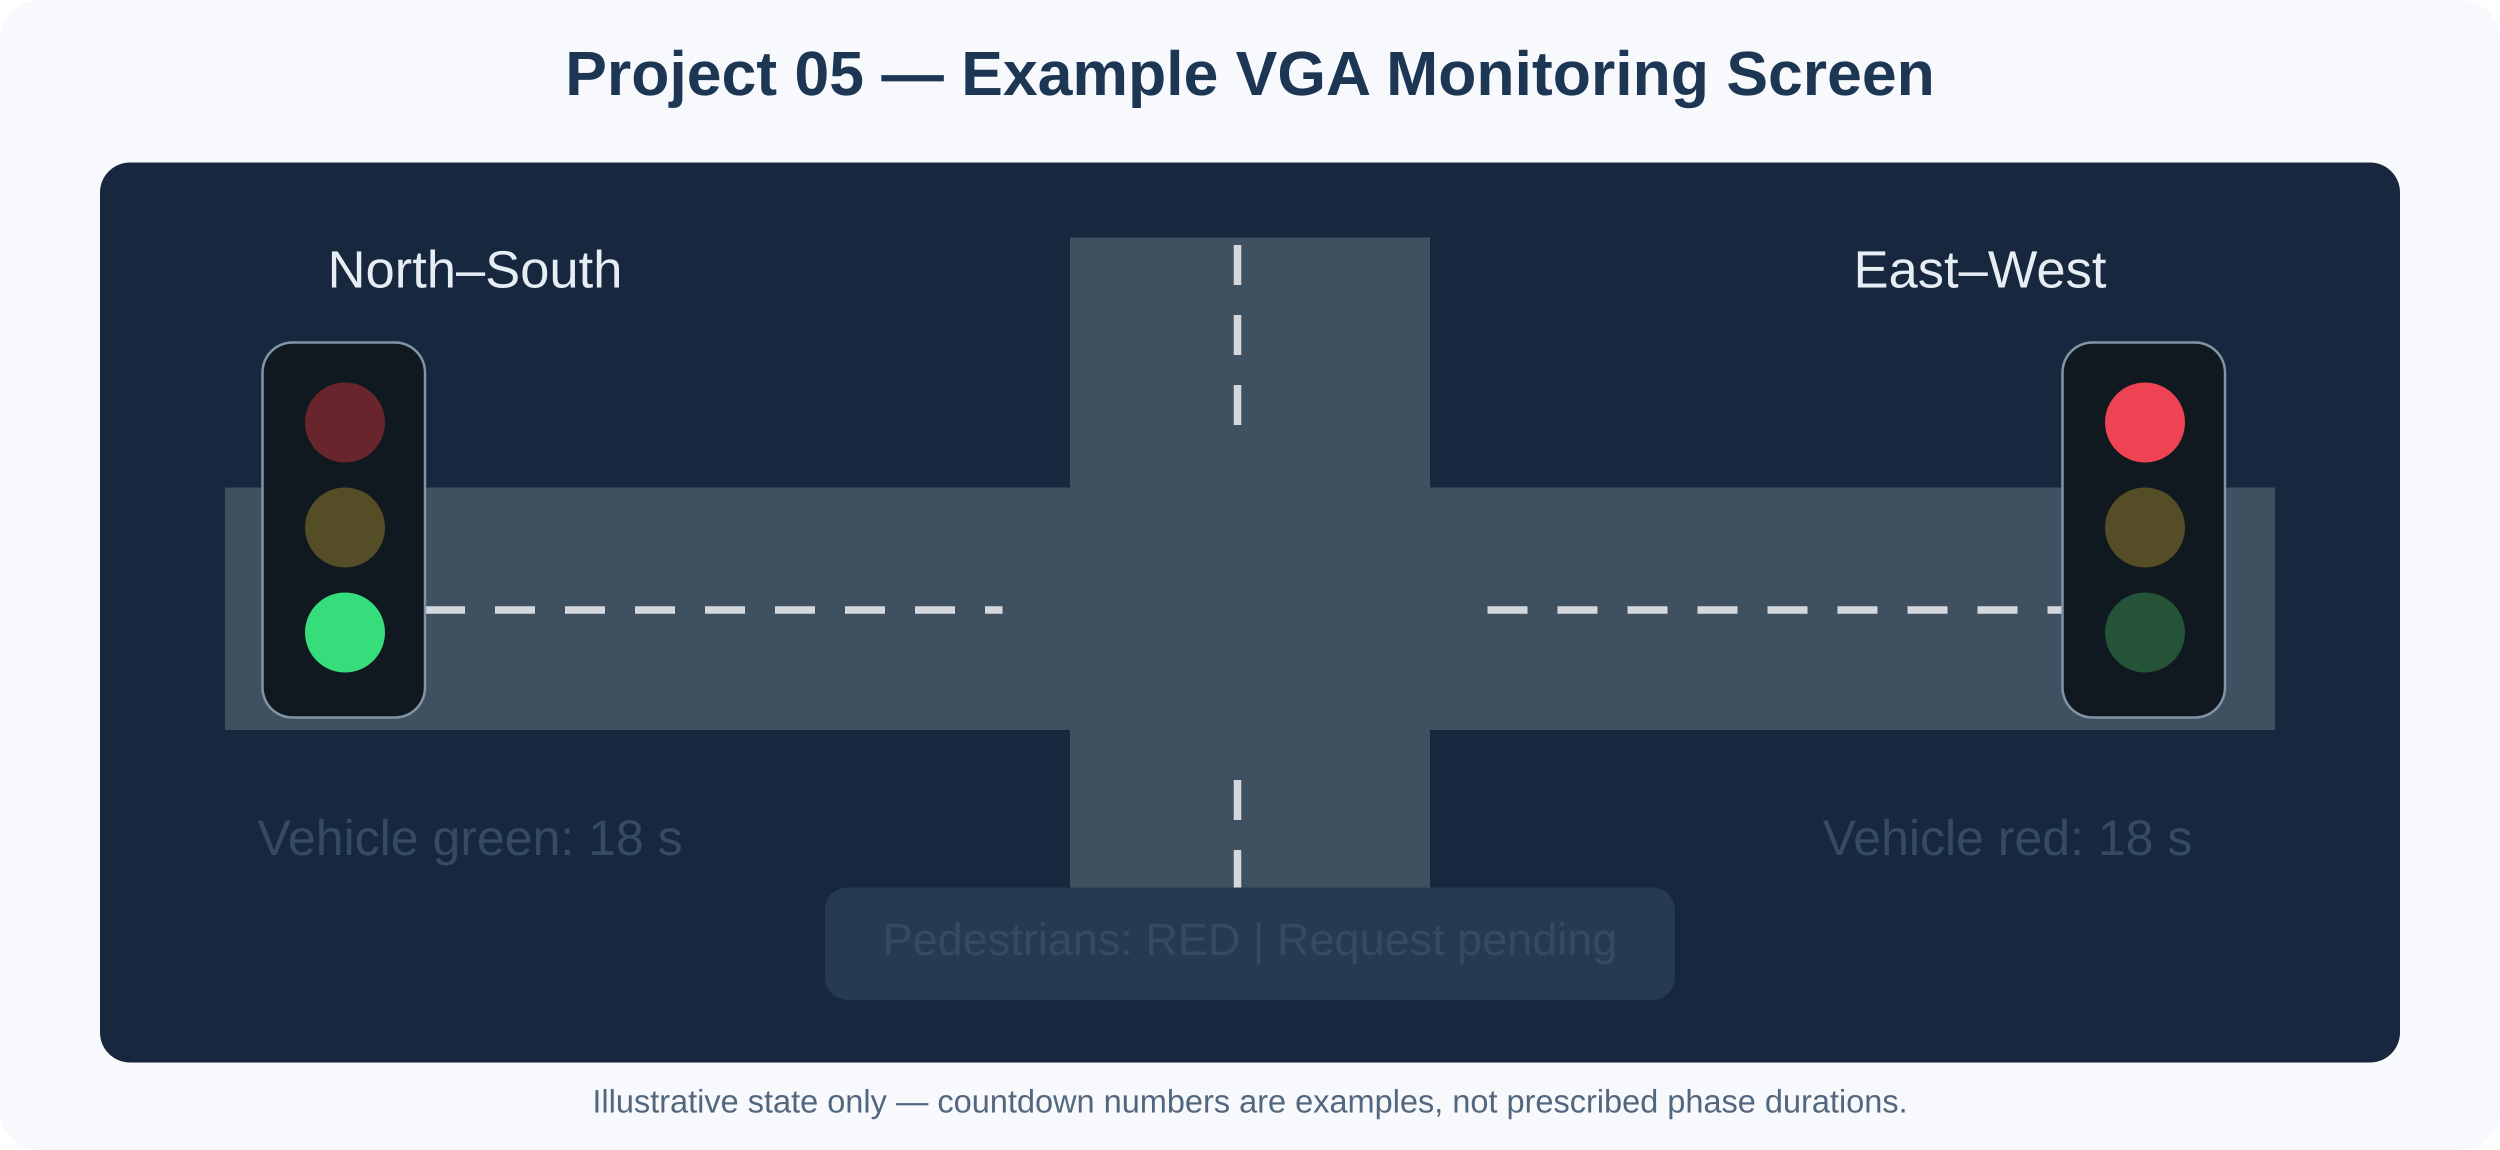
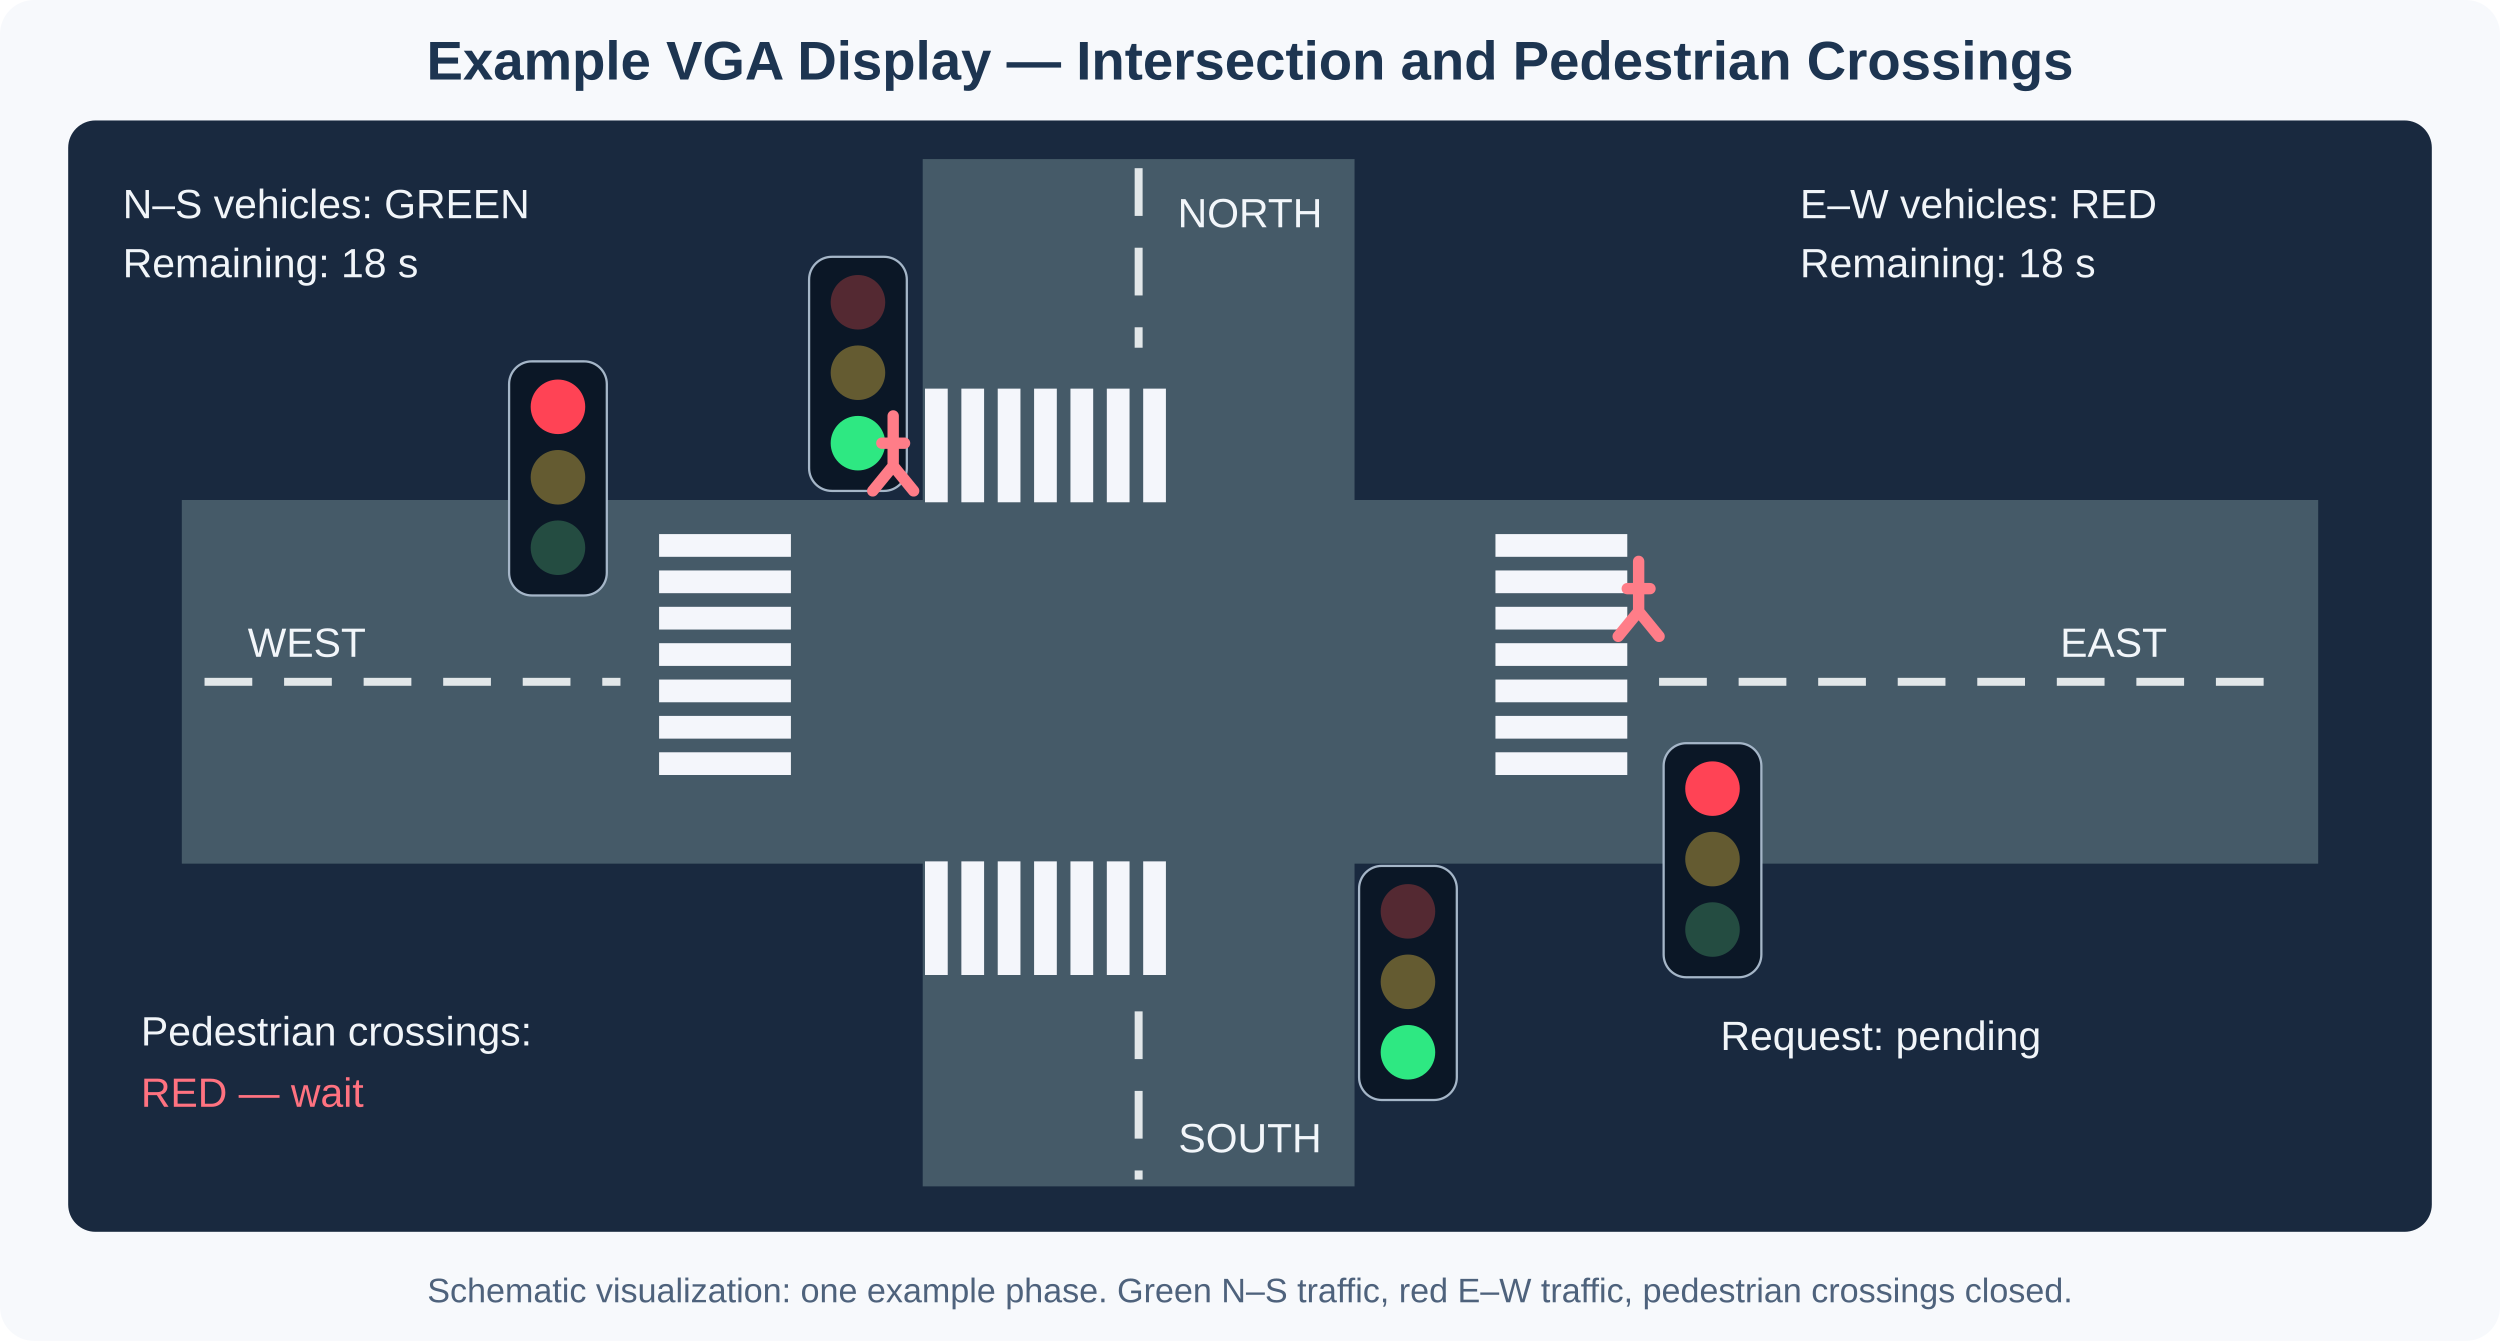
- <svg xmlns="http://www.w3.org/2000/svg" width="1000" height="460" viewBox="0 0 1000 460">
-   <rect width="1000" height="460" rx="16" fill="#f7f9fc" />
-   <text x="500" y="38" font-family="Arial,sans-serif" font-size="25" font-weight="bold" fill="#1c3654" text-anchor="middle">Project 05 — Example VGA Monitoring Screen</text>
-   <rect x="40" y="65" width="920" height="360" rx="12" fill="#17273d" />
-   <path d="M428 95H572V395H428Z M90 195H910V292H90Z" fill="#3f5060" />
-   <path d="M495 98V174 M495 312V393 M114 244H401 M595 244H882" fill="none" stroke="#d4d8dd" stroke-width="3" stroke-dasharray="16 12" />
-   <g font-family="Arial" text-anchor="middle">
-     <text x="190" y="115" font-size="21" fill="#e7edf4">North–South</text>
-     <text x="792" y="115" font-size="21" fill="#e7edf4">East–West</text>
+ <svg xmlns="http://www.w3.org/2000/svg" width="1100" height="590" viewBox="0 0 1100 590">
+   <rect width="1100" height="590" rx="15" fill="#f7f9fc" />
+   <text x="550" y="35" text-anchor="middle" font-family="Arial" font-size="24" font-weight="bold" fill="#1d3551">Example VGA Display — Intersection and Pedestrian Crossings</text>
+   <rect x="30" y="53" width="1040" height="489" rx="12" fill="#19293f" />
+   <rect x="406" y="70" width="190" height="452" fill="#455a68" />
+   <rect x="80" y="220" width="940" height="160" fill="#455a68" />
+   <g stroke="#e2e7e9" stroke-width="3.5" stroke-dasharray="21 14">
+     <path d="M501 74V153 M501 445V519 M90 300H273 M730 300H1007" />
+   </g>
+   <rect x="407" y="171" width="10" height="50" fill="#f4f6fb" />
+   <rect x="407" y="379" width="10" height="50" fill="#f4f6fb" />
+   <rect x="290" y="235" width="58" height="10" fill="#f4f6fb" />
+   <rect x="658" y="235" width="58" height="10" fill="#f4f6fb" />
+   <rect x="423" y="171" width="10" height="50" fill="#f4f6fb" />
+   <rect x="423" y="379" width="10" height="50" fill="#f4f6fb" />
+   <rect x="290" y="251" width="58" height="10" fill="#f4f6fb" />
+   <rect x="658" y="251" width="58" height="10" fill="#f4f6fb" />
+   <rect x="439" y="171" width="10" height="50" fill="#f4f6fb" />
+   <rect x="439" y="379" width="10" height="50" fill="#f4f6fb" />
+   <rect x="290" y="267" width="58" height="10" fill="#f4f6fb" />
+   <rect x="658" y="267" width="58" height="10" fill="#f4f6fb" />
+   <rect x="455" y="171" width="10" height="50" fill="#f4f6fb" />
+   <rect x="455" y="379" width="10" height="50" fill="#f4f6fb" />
+   <rect x="290" y="283" width="58" height="10" fill="#f4f6fb" />
+   <rect x="658" y="283" width="58" height="10" fill="#f4f6fb" />
+   <rect x="471" y="171" width="10" height="50" fill="#f4f6fb" />
+   <rect x="471" y="379" width="10" height="50" fill="#f4f6fb" />
+   <rect x="290" y="299" width="58" height="10" fill="#f4f6fb" />
+   <rect x="658" y="299" width="58" height="10" fill="#f4f6fb" />
+   <rect x="487" y="171" width="10" height="50" fill="#f4f6fb" />
+   <rect x="487" y="379" width="10" height="50" fill="#f4f6fb" />
+   <rect x="290" y="315" width="58" height="10" fill="#f4f6fb" />
+   <rect x="658" y="315" width="58" height="10" fill="#f4f6fb" />
+   <rect x="503" y="171" width="10" height="50" fill="#f4f6fb" />
+   <rect x="503" y="379" width="10" height="50" fill="#f4f6fb" />
+   <rect x="290" y="331" width="58" height="10" fill="#f4f6fb" />
+   <rect x="658" y="331" width="58" height="10" fill="#f4f6fb" />
+   <g>
+     <rect x="356" y="113" width="43" height="103" rx="10" fill="#0b1726" stroke="#a5b6c8" />
+     <circle cx="377.5" cy="133" r="12" fill="#542932" />
+     <circle cx="377.5" cy="164" r="12" fill="#645b31" />
+     <circle cx="377.5" cy="195" r="12" fill="#2ee882" />
  </g>
  <g>
-     <rect x="105" y="137" width="65" height="150" rx="12" fill="#101820" stroke="#8194a8" />
-     <circle cx="138" cy="169" r="16" fill="#68252b" />
-     <circle cx="138" cy="211" r="16" fill="#554d26" />
-     <circle cx="138" cy="253" r="16" fill="#36dd7b" />
-     <rect x="825" y="137" width="65" height="150" rx="12" fill="#101820" stroke="#8194a8" />
-     <circle cx="858" cy="169" r="16" fill="#ed4353" />
-     <circle cx="858" cy="211" r="16" fill="#554d26" />
-     <circle cx="858" cy="253" r="16" fill="#255338" />
+     <rect x="598" y="381" width="43" height="103" rx="10" fill="#0b1726" stroke="#a5b6c8" />
+     <circle cx="619.5" cy="401" r="12" fill="#542932" />
+     <circle cx="619.5" cy="432" r="12" fill="#645b31" />
+     <circle cx="619.5" cy="463" r="12" fill="#2ee882" />
  </g>
-   <text x="188" y="342" font-family="Arial" font-size="20" fill="#354b65" text-anchor="middle">Vehicle green: 18 s</text>
-   <text x="803" y="342" font-family="Arial" font-size="20" fill="#354b65" text-anchor="middle">Vehicle red: 18 s</text>
-   <rect x="330" y="355" width="340" height="45" rx="9" fill="#263b50" />
-   <text x="500" y="382" font-family="Arial" font-size="18" fill="#354b65" text-anchor="middle">Pedestrians: RED  |  Request pending</text>
-   <text x="500" y="445" font-size="13" font-family="Arial" text-anchor="middle" fill="#52677e">Illustrative state only — countdown numbers are examples, not prescribed phase durations.</text>
+   <g>
+     <rect x="224" y="159" width="43" height="103" rx="10" fill="#0b1726" stroke="#a5b6c8" />
+     <circle cx="245.5" cy="179" r="12" fill="#ff4355" />
+     <circle cx="245.5" cy="210" r="12" fill="#645b31" />
+     <circle cx="245.5" cy="241" r="12" fill="#244c41" />
+   </g>
+   <g>
+     <rect x="732" y="327" width="43" height="103" rx="10" fill="#0b1726" stroke="#a5b6c8" />
+     <circle cx="753.5" cy="347" r="12" fill="#ff4355" />
+     <circle cx="753.5" cy="378" r="12" fill="#645b31" />
+     <circle cx="753.5" cy="409" r="12" fill="#244c41" />
+   </g>
+   <g font-family="Arial" font-size="18" fill="#f2f6fa">
+     <text x="550" y="100" text-anchor="middle">NORTH</text>
+     <text x="550" y="507" text-anchor="middle">SOUTH</text>
+     <text x="135" y="289" text-anchor="middle">WEST</text>
+     <text x="930" y="289" text-anchor="middle">EAST</text>
+   </g>
+   <g font-family="Arial" font-size="18" fill="#f1f5f9">
+     <text x="54" y="96">N–S vehicles: GREEN</text>
+     <text x="54" y="122">Remaining: 18 s</text>
+     <text x="792" y="96">E–W vehicles: RED</text>
+     <text x="792" y="122">Remaining: 18 s</text>
+     <text x="62" y="460">Pedestrian crossings:</text>
+     <text x="62" y="487" fill="#ff7280">RED — wait</text>
+     <text x="757" y="462">Request: pending</text>
+   </g>
+   <g stroke="#ff7d88" stroke-width="5" stroke-linecap="round">
+     <path d="M393 183L393 205 M388 195H398 M393 205L384 216 M393 205L402 216" />
+     <path d="M721 247L721 269 M716 259H726 M721 269L712 280 M721 269L730 280" />
+   </g>
+   <text x="550" y="573" font-family="Arial" font-size="15" fill="#4e627c" text-anchor="middle">Schematic visualization: one example phase. Green N–S traffic, red E–W traffic, pedestrian crossings closed.</text>
</svg>
